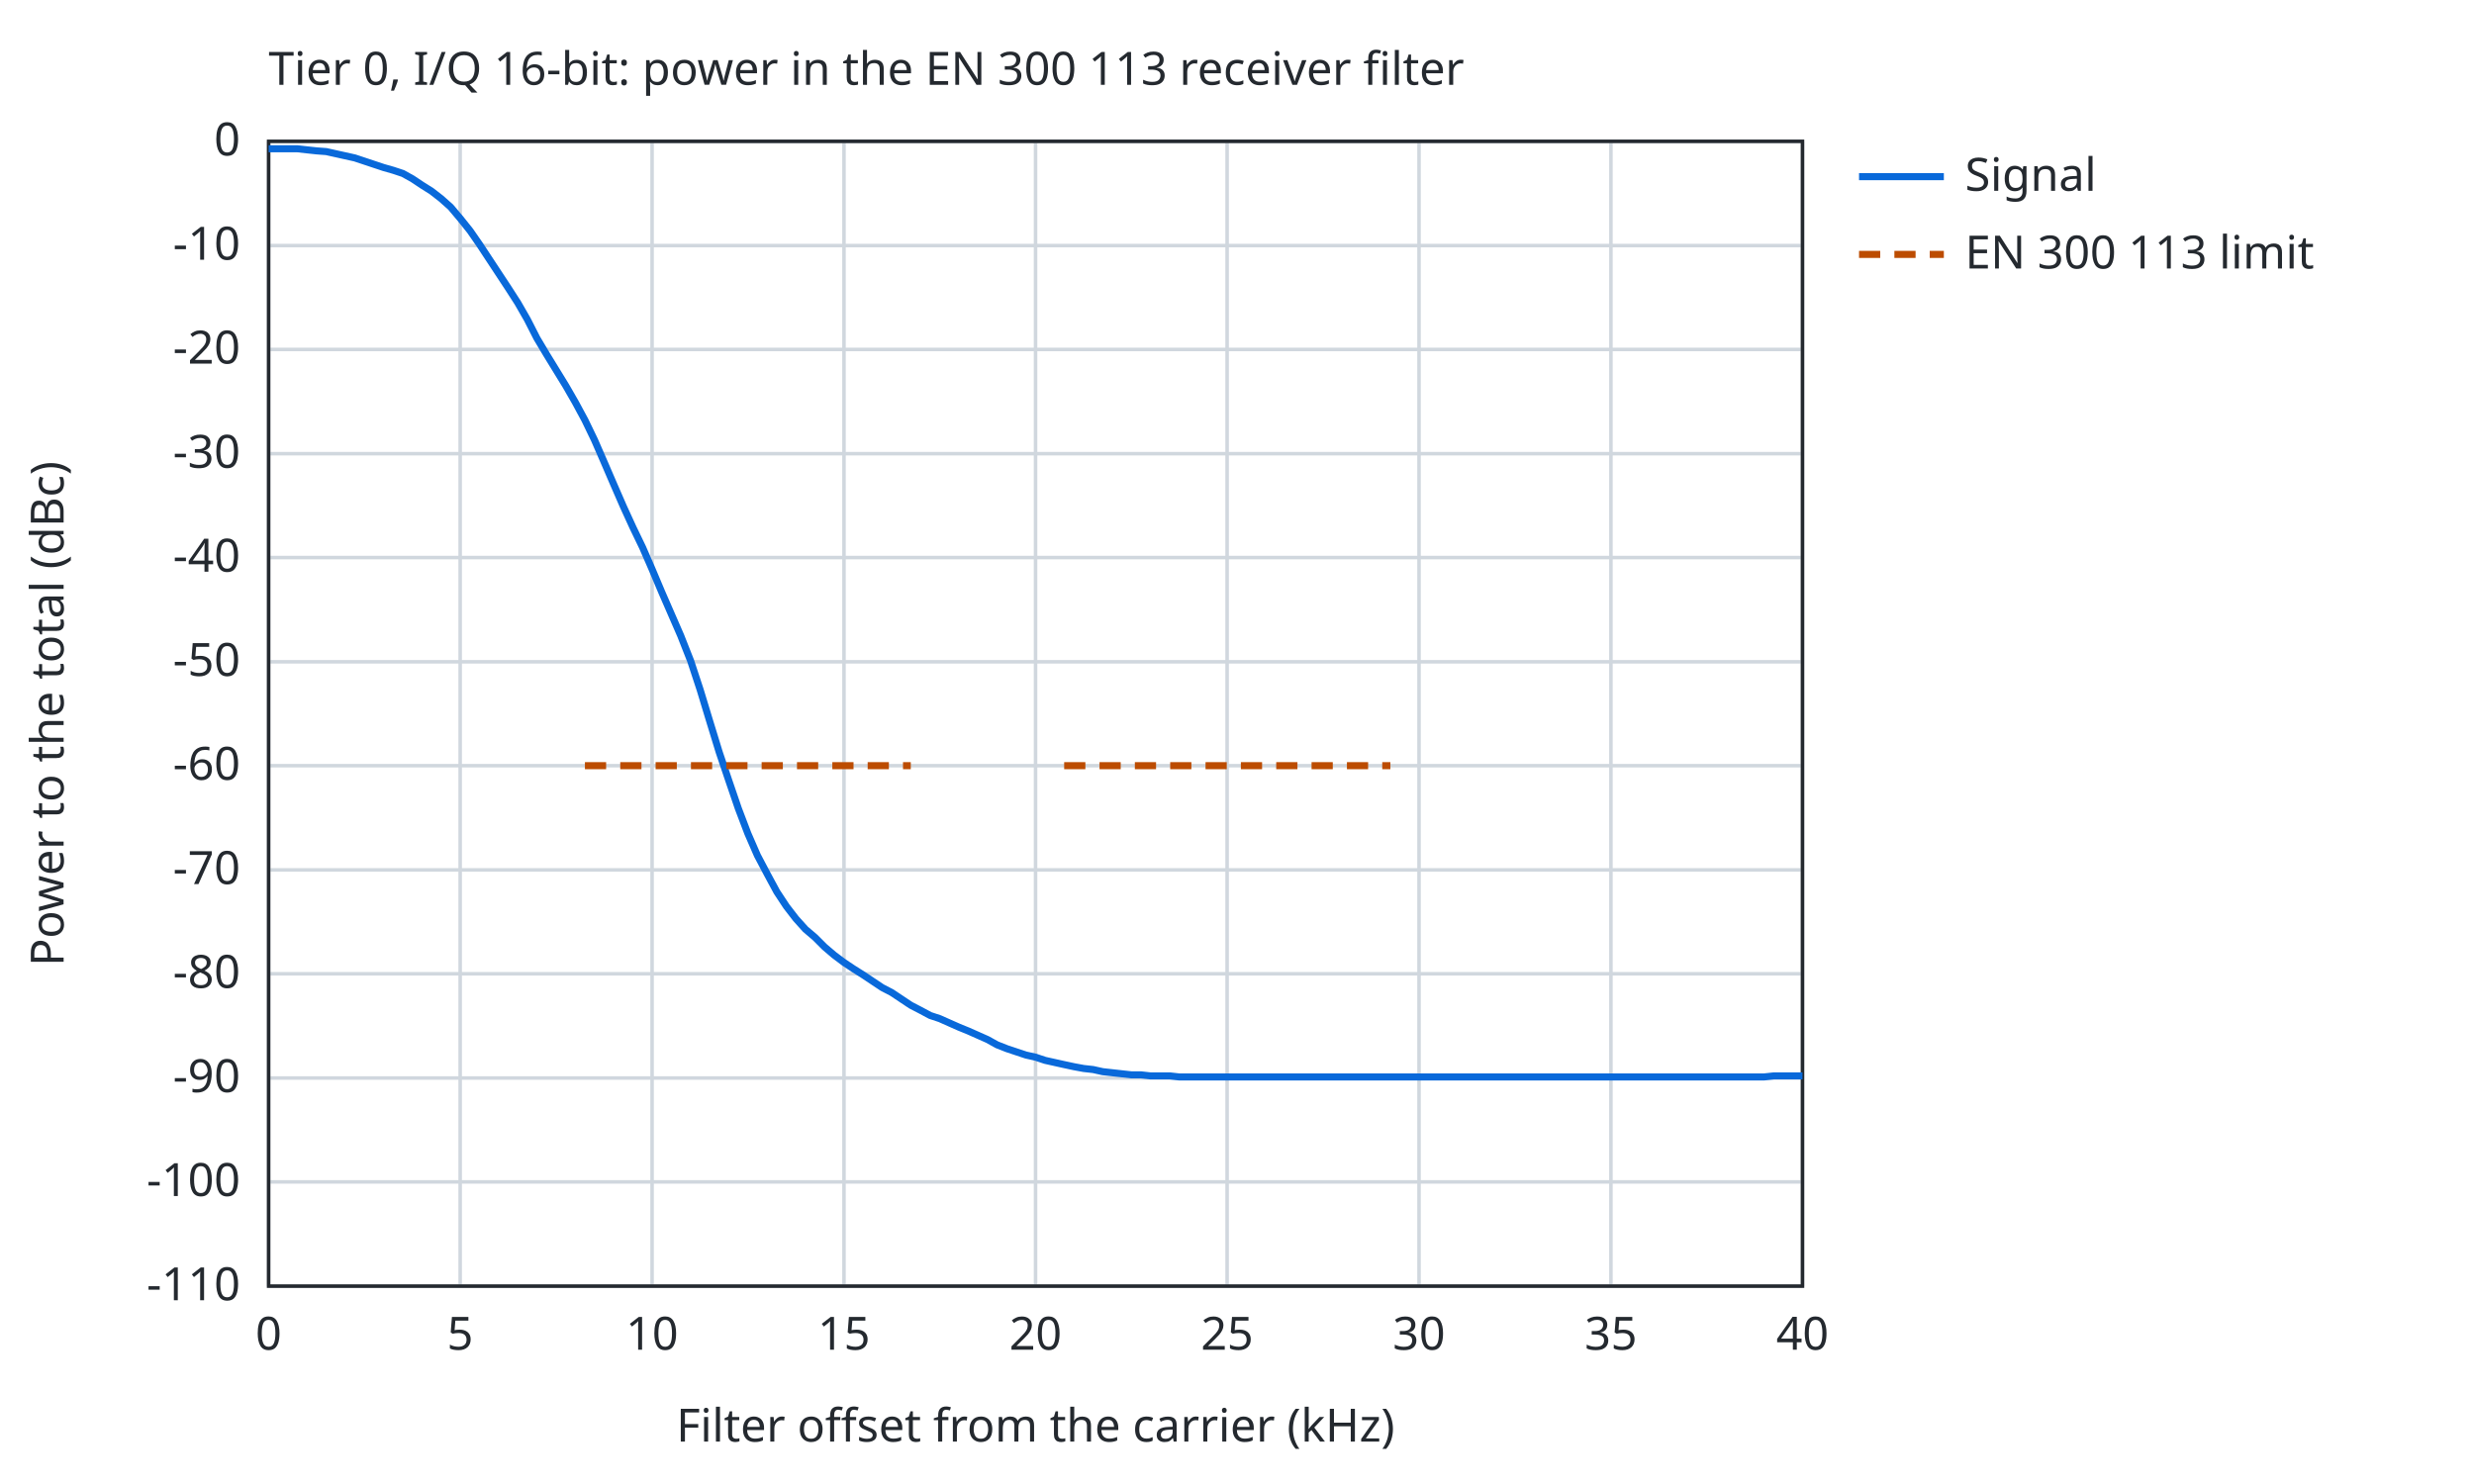
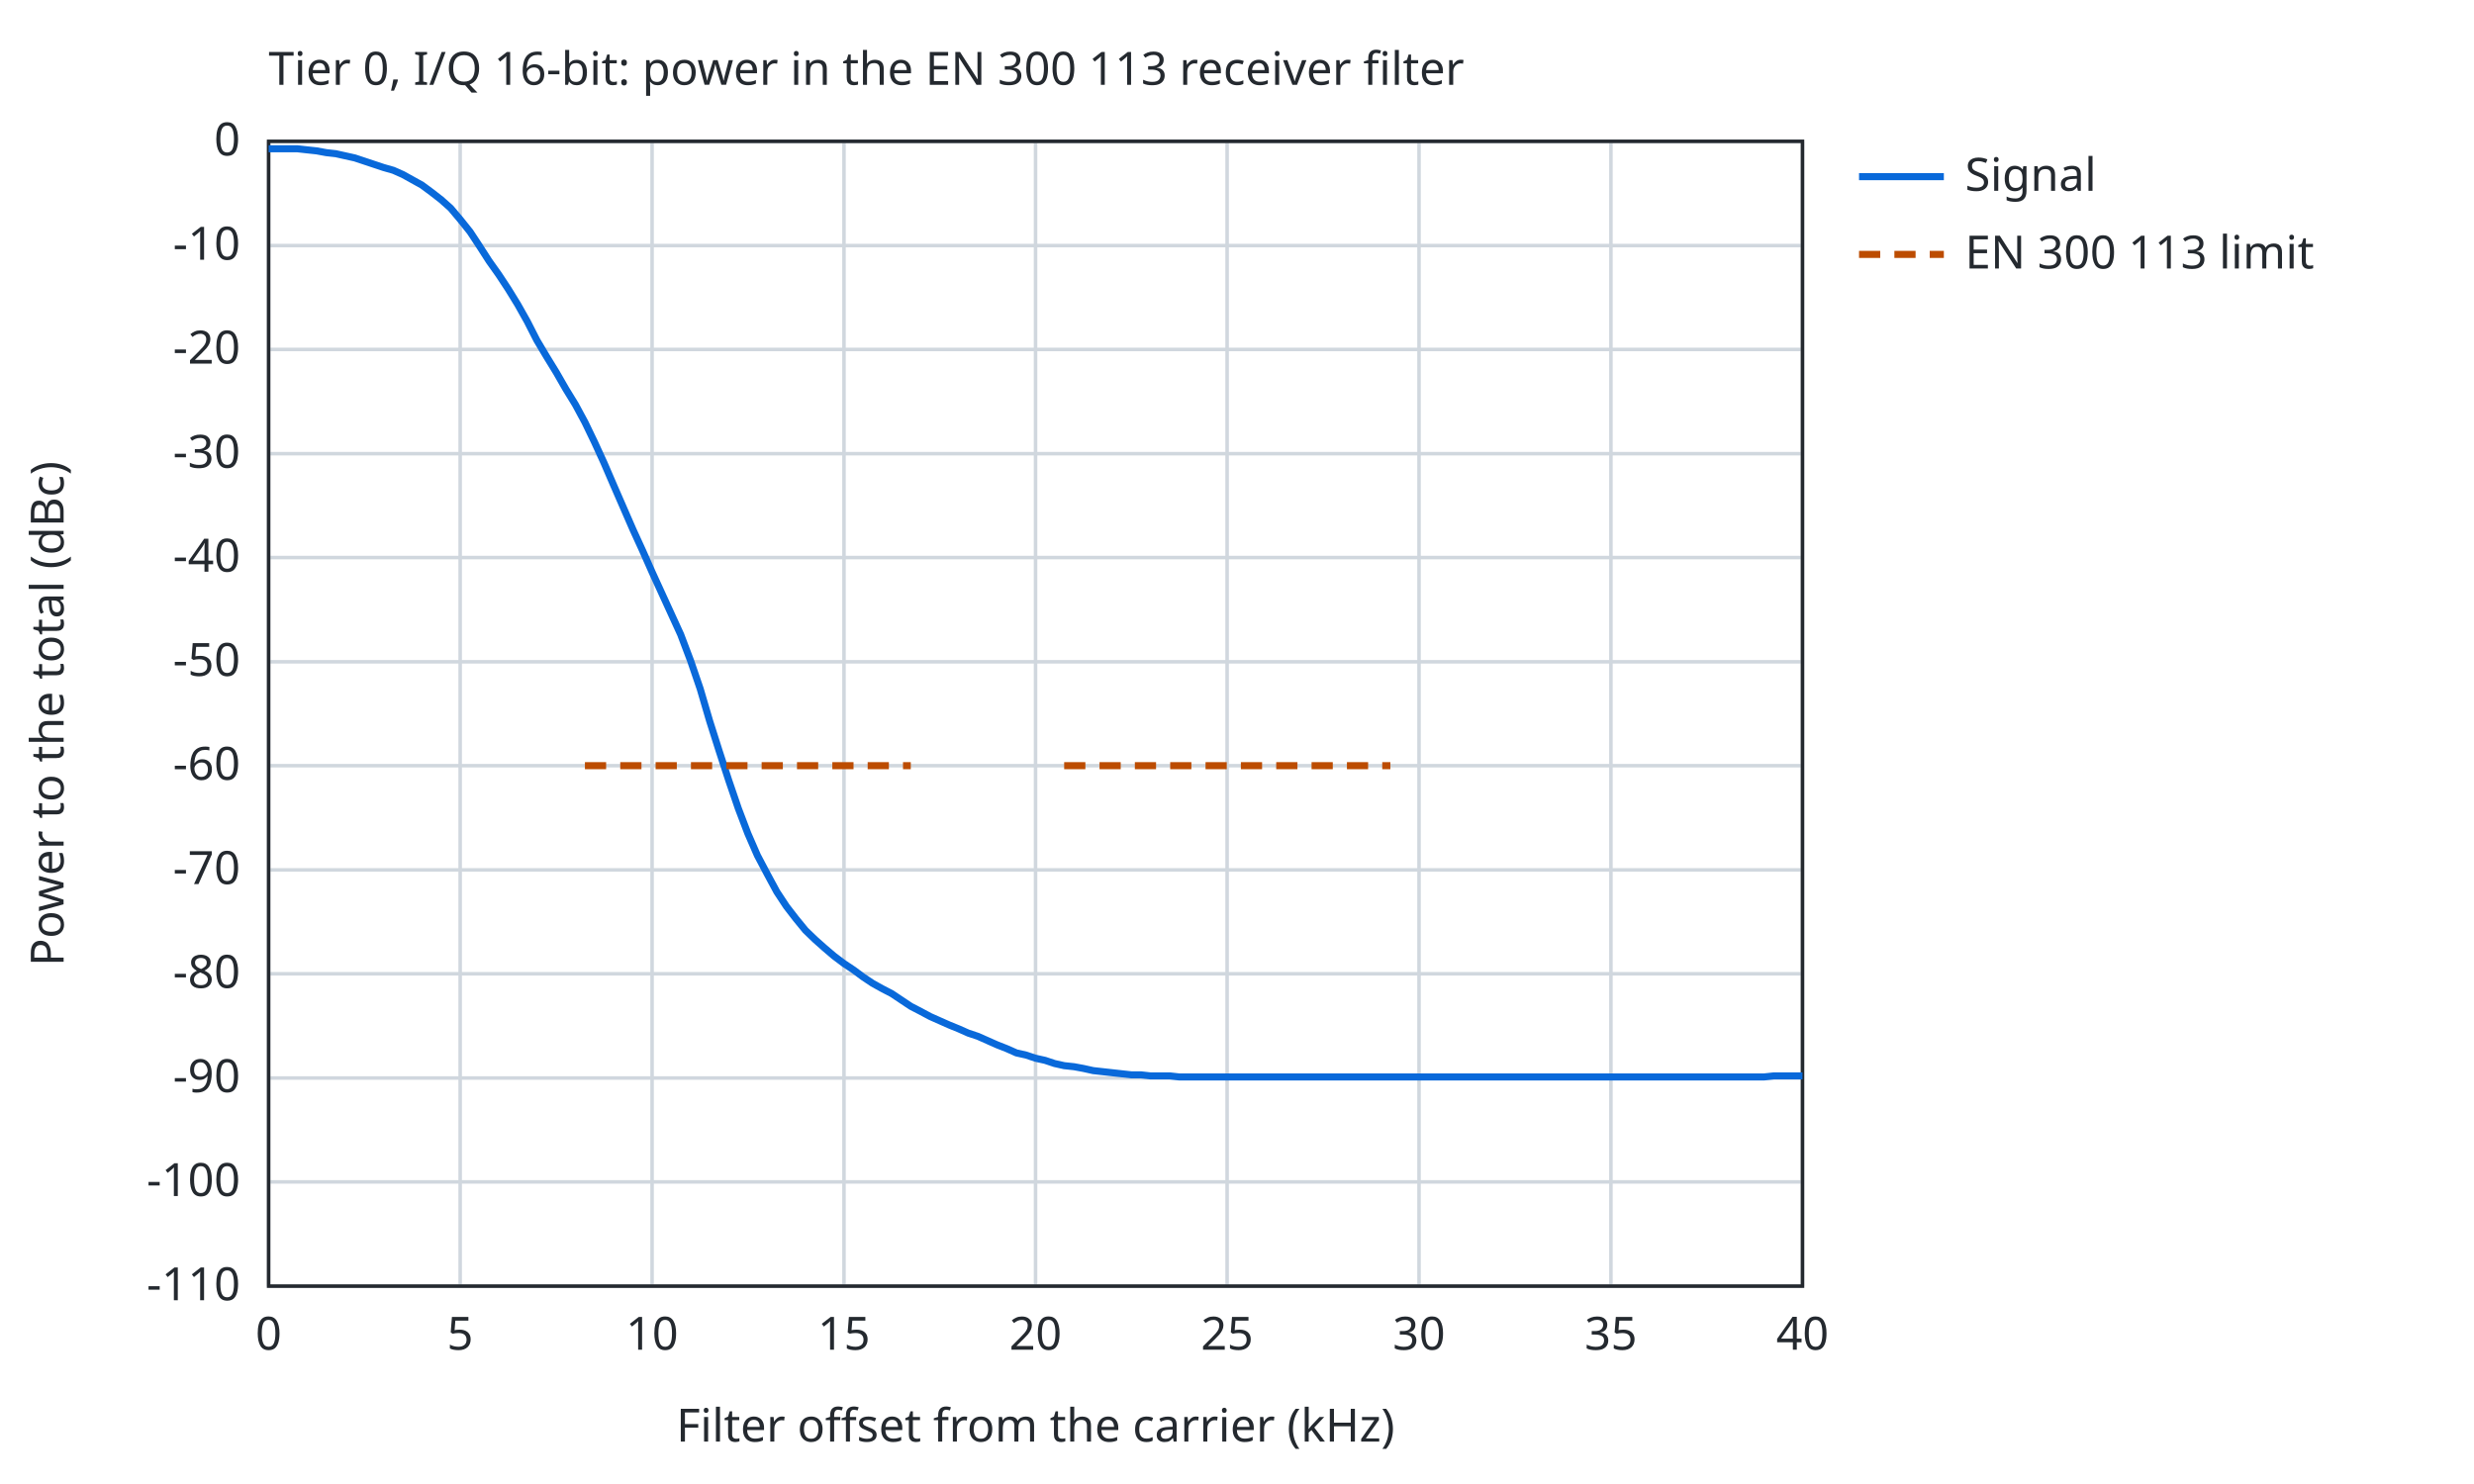
<svg xmlns="http://www.w3.org/2000/svg" width="700" height="420" viewBox="0 0 700 420">
  <style>text{font-family:sans-serif;font-size:13px;fill:#24292f}.bg{fill:#ffffff}.ax{stroke:#24292f;stroke-width:1;fill:none}.gr{stroke:#d0d7de;stroke-width:1}.mi{stroke:#eaeef2;stroke-width:1}.r0{stroke:#6e7781}.r1{stroke:#bc4c00}.r2{stroke:#8250df}.r3{stroke:#1a7f37}.r4{stroke:#9a6700}.s1{stroke:#cf222e}.s2{stroke:#0969da}.s3{stroke:#1a7f37}.s4{stroke:#9a6700}.f1{fill:#cf222e}.f2{fill:#0969da}.f3{fill:#1a7f37}.f4{fill:#9a6700}.l{fill:none;stroke-width:2}.p{fill:none;stroke-width:1.5}.e{fill:none;stroke-width:1;stroke-opacity:.25}@media (prefers-color-scheme:dark){text{fill:#e6edf3}.bg{fill:#0d1117}.ax{stroke:#8b949e}.gr{stroke:#30363d}.mi{stroke:#21262d}.r0{stroke:#8b949e}.r1{stroke:#f0883e}.r2{stroke:#d2a8ff}.r3{stroke:#3fb950}.r4{stroke:#d29922}.s1{stroke:#ff7b72}.s2{stroke:#58a6ff}.s3{stroke:#3fb950}.s4{stroke:#d29922}.f1{fill:#ff7b72}.f2{fill:#58a6ff}.f3{fill:#3fb950}.f4{fill:#d29922}}</style>
  <rect class="bg" width="100%" height="100%" />
  <text x="76.0" y="24">Tier 0, I/Q 16-bit: power in the EN 300 113 receiver filter</text>
  <line class="gr" x1="76.0" y1="364.0" x2="76.0" y2="40.0" />
  <text x="76.0" y="382.0" text-anchor="middle">0</text>
  <line class="gr" x1="130.2" y1="364.0" x2="130.2" y2="40.0" />
  <text x="130.2" y="382.0" text-anchor="middle">5</text>
  <line class="gr" x1="184.5" y1="364.0" x2="184.5" y2="40.0" />
  <text x="184.5" y="382.0" text-anchor="middle">10</text>
  <line class="gr" x1="238.8" y1="364.0" x2="238.8" y2="40.0" />
  <text x="238.8" y="382.0" text-anchor="middle">15</text>
  <line class="gr" x1="293.0" y1="364.0" x2="293.0" y2="40.0" />
  <text x="293.0" y="382.0" text-anchor="middle">20</text>
  <line class="gr" x1="347.2" y1="364.0" x2="347.2" y2="40.0" />
  <text x="347.2" y="382.0" text-anchor="middle">25</text>
  <line class="gr" x1="401.5" y1="364.0" x2="401.5" y2="40.0" />
  <text x="401.5" y="382.0" text-anchor="middle">30</text>
  <line class="gr" x1="455.8" y1="364.0" x2="455.8" y2="40.0" />
  <text x="455.8" y="382.0" text-anchor="middle">35</text>
  <line class="gr" x1="510.0" y1="364.0" x2="510.0" y2="40.0" />
  <text x="510.0" y="382.0" text-anchor="middle">40</text>
  <line class="gr" x1="76.0" y1="364.0" x2="510.0" y2="364.0" />
  <text x="68.0" y="368.0" text-anchor="end">-110</text>
  <line class="gr" x1="76.0" y1="334.5" x2="510.0" y2="334.5" />
  <text x="68.0" y="338.5" text-anchor="end">-100</text>
  <line class="gr" x1="76.0" y1="305.1" x2="510.0" y2="305.1" />
  <text x="68.0" y="309.1" text-anchor="end">-90</text>
  <line class="gr" x1="76.0" y1="275.6" x2="510.0" y2="275.6" />
  <text x="68.0" y="279.6" text-anchor="end">-80</text>
  <line class="gr" x1="76.0" y1="246.2" x2="510.0" y2="246.2" />
  <text x="68.0" y="250.2" text-anchor="end">-70</text>
  <line class="gr" x1="76.0" y1="216.7" x2="510.0" y2="216.7" />
  <text x="68.0" y="220.7" text-anchor="end">-60</text>
  <line class="gr" x1="76.0" y1="187.3" x2="510.0" y2="187.3" />
  <text x="68.0" y="191.3" text-anchor="end">-50</text>
  <line class="gr" x1="76.0" y1="157.8" x2="510.0" y2="157.8" />
  <text x="68.0" y="161.8" text-anchor="end">-40</text>
  <line class="gr" x1="76.0" y1="128.4" x2="510.0" y2="128.4" />
  <text x="68.0" y="132.4" text-anchor="end">-30</text>
  <line class="gr" x1="76.0" y1="98.9" x2="510.0" y2="98.9" />
  <text x="68.0" y="102.9" text-anchor="end">-20</text>
  <line class="gr" x1="76.0" y1="69.5" x2="510.0" y2="69.5" />
  <text x="68.0" y="73.5" text-anchor="end">-10</text>
  <line class="gr" x1="76.0" y1="40.0" x2="510.0" y2="40.0" />
  <text x="68.0" y="44.0" text-anchor="end">0</text>
  <rect class="ax" x="76.0" y="40.0" width="434.0" height="324.0" />
  <text x="293.0" y="408.0" text-anchor="middle">Filter offset from the carrier (kHz)</text>
  <text x="18" y="202.0" text-anchor="middle" transform="rotate(-90 18 202.0)">Power to the total (dBc)</text>
-   <path class="l s2" d="M76.0,42.1 L78.7,42.1 L81.4,42.1 L84.1,42.1 L86.8,42.4 L89.6,42.7 L92.3,42.9 L95.0,43.5 L97.7,44.1 L100.4,44.7 L103.1,45.6 L105.8,46.5 L108.5,47.4 L111.3,48.2 L114.0,49.1 L116.7,50.6 L119.4,52.4 L122.1,54.1 L124.8,56.2 L127.5,58.6 L130.2,61.8 L133.0,65.3 L135.7,69.2 L138.4,73.3 L141.1,77.4 L143.8,81.5 L146.5,85.7 L149.2,90.4 L151.9,95.7 L154.7,100.4 L157.4,104.8 L160.1,109.2 L162.8,113.9 L165.5,118.9 L168.2,124.5 L170.9,130.7 L173.7,137.2 L176.4,143.4 L179.1,149.3 L181.8,154.9 L184.5,161.1 L187.2,167.5 L189.9,173.7 L192.6,179.9 L195.4,187.0 L198.1,195.2 L200.8,204.1 L203.5,212.9 L206.2,220.9 L208.9,228.8 L211.6,235.9 L214.3,242.1 L217.1,247.4 L219.8,252.4 L222.5,256.5 L225.2,260.0 L227.9,263.0 L230.6,265.3 L233.3,268.0 L236.0,270.3 L238.8,272.4 L241.5,274.2 L244.2,275.9 L246.9,277.7 L249.6,279.5 L252.3,280.9 L255.0,282.7 L257.7,284.5 L260.4,285.9 L263.2,287.4 L265.9,288.3 L268.6,289.5 L271.3,290.7 L274.0,291.8 L276.7,293.0 L279.4,294.2 L282.1,295.7 L284.9,296.8 L287.6,297.7 L290.3,298.6 L293.0,299.2 L295.7,300.1 L298.4,300.7 L301.1,301.3 L303.9,301.9 L306.6,302.4 L309.3,302.7 L312.0,303.3 L314.7,303.6 L317.4,303.9 L320.1,304.2 L322.8,304.2 L325.5,304.5 L328.3,304.5 L331.0,304.5 L333.7,304.8 L336.4,304.8 L339.1,304.8 L341.8,304.8 L344.5,304.8 L347.2,304.8 L350.0,304.8 L352.7,304.8 L355.4,304.8 L358.1,304.8 L360.8,304.8 L363.5,304.8 L366.2,304.8 L369.0,304.8 L371.7,304.8 L374.4,304.8 L377.1,304.8 L379.8,304.8 L382.5,304.8 L385.2,304.8 L387.9,304.8 L390.6,304.8 L393.4,304.8 L396.1,304.8 L398.8,304.8 L401.5,304.8 L404.2,304.8 L406.9,304.8 L409.6,304.8 L412.4,304.8 L415.1,304.8 L417.8,304.8 L420.5,304.8 L423.2,304.8 L425.9,304.8 L428.6,304.8 L431.3,304.8 L434.0,304.8 L436.8,304.8 L439.5,304.8 L442.2,304.8 L444.9,304.8 L447.6,304.8 L450.3,304.8 L453.0,304.8 L455.8,304.8 L458.5,304.8 L461.2,304.8 L463.9,304.8 L466.6,304.8 L469.3,304.8 L472.0,304.8 L474.7,304.8 L477.5,304.8 L480.2,304.8 L482.9,304.8 L485.6,304.8 L488.3,304.8 L491.0,304.8 L493.7,304.8 L496.4,304.8 L499.1,304.8 L501.9,304.5 L504.6,304.5 L507.3,304.5 L510.0,304.5" />
+   <path class="l s2" d="M76.0,42.1 L78.7,42.1 L81.4,42.1 L84.1,42.1 L86.8,42.4 L89.6,42.7 L92.3,43.2 L95.0,43.5 L97.7,44.1 L100.4,44.7 L103.1,45.6 L105.8,46.5 L108.5,47.4 L111.3,48.2 L114.0,49.4 L116.7,50.9 L119.4,52.4 L122.1,54.4 L124.8,56.5 L127.5,58.9 L130.2,62.1 L133.0,65.6 L135.7,69.7 L138.4,73.9 L141.1,77.7 L143.8,81.8 L146.5,86.2 L149.2,91.0 L151.9,96.3 L154.7,101.0 L157.4,105.4 L160.1,110.1 L162.8,114.5 L165.5,119.5 L168.2,125.1 L170.9,131.0 L173.7,137.5 L176.4,143.7 L179.1,149.9 L181.8,155.8 L184.5,161.9 L187.2,167.8 L189.9,173.7 L192.6,179.6 L195.4,187.0 L198.1,194.9 L200.8,204.1 L203.5,212.6 L206.2,220.9 L208.9,228.8 L211.6,235.9 L214.3,242.1 L217.1,247.4 L219.8,252.4 L222.5,256.5 L225.2,260.0 L227.9,263.3 L230.6,265.9 L233.3,268.3 L236.0,270.6 L238.8,272.7 L241.5,274.5 L244.2,276.5 L246.9,278.3 L249.6,279.8 L252.3,281.2 L255.0,283.0 L257.7,284.8 L260.4,286.2 L263.2,287.7 L265.9,288.9 L268.6,290.1 L271.3,291.2 L274.0,292.4 L276.7,293.3 L279.4,294.5 L282.1,295.7 L284.9,296.8 L287.6,298.0 L290.3,298.6 L293.0,299.5 L295.7,300.1 L298.4,301.0 L301.1,301.6 L303.9,301.9 L306.6,302.4 L309.3,303.0 L312.0,303.3 L314.7,303.6 L317.4,303.9 L320.1,304.2 L322.8,304.2 L325.5,304.5 L328.3,304.5 L331.0,304.5 L333.7,304.8 L336.4,304.8 L339.1,304.8 L341.8,304.8 L344.5,304.8 L347.2,304.8 L350.0,304.8 L352.7,304.8 L355.4,304.8 L358.1,304.8 L360.8,304.8 L363.5,304.8 L366.2,304.8 L369.0,304.8 L371.7,304.8 L374.4,304.8 L377.1,304.8 L379.8,304.8 L382.5,304.8 L385.2,304.8 L387.9,304.8 L390.6,304.8 L393.4,304.8 L396.1,304.8 L398.8,304.8 L401.5,304.8 L404.2,304.8 L406.9,304.8 L409.6,304.8 L412.4,304.8 L415.1,304.8 L417.8,304.8 L420.5,304.8 L423.2,304.8 L425.9,304.8 L428.6,304.8 L431.3,304.8 L434.0,304.8 L436.8,304.8 L439.5,304.8 L442.2,304.8 L444.9,304.8 L447.6,304.8 L450.3,304.8 L453.0,304.8 L455.8,304.8 L458.5,304.8 L461.2,304.8 L463.9,304.8 L466.6,304.8 L469.3,304.8 L472.0,304.8 L474.7,304.8 L477.5,304.8 L480.2,304.8 L482.9,304.8 L485.6,304.8 L488.3,304.8 L491.0,304.8 L493.7,304.8 L496.4,304.8 L499.1,304.8 L501.9,304.5 L504.6,304.5 L507.3,304.5 L510.0,304.5" />
  <line class="l s2" x1="526.0" y1="50.0" x2="550.0" y2="50.0" />
  <text x="556.0" y="54.0">Signal</text>
  <path class="l r1" stroke-dasharray="6 4" d="M165.5,216.7 L257.7,216.7" />
  <line class="l r1" stroke-dasharray="6 4" x1="526.0" y1="72.0" x2="550.0" y2="72.0" />
  <text x="556.0" y="76.0">EN 300 113 limit</text>
  <path class="l r1" stroke-dasharray="6 4" d="M301.1,216.7 L393.4,216.7" />
</svg>
